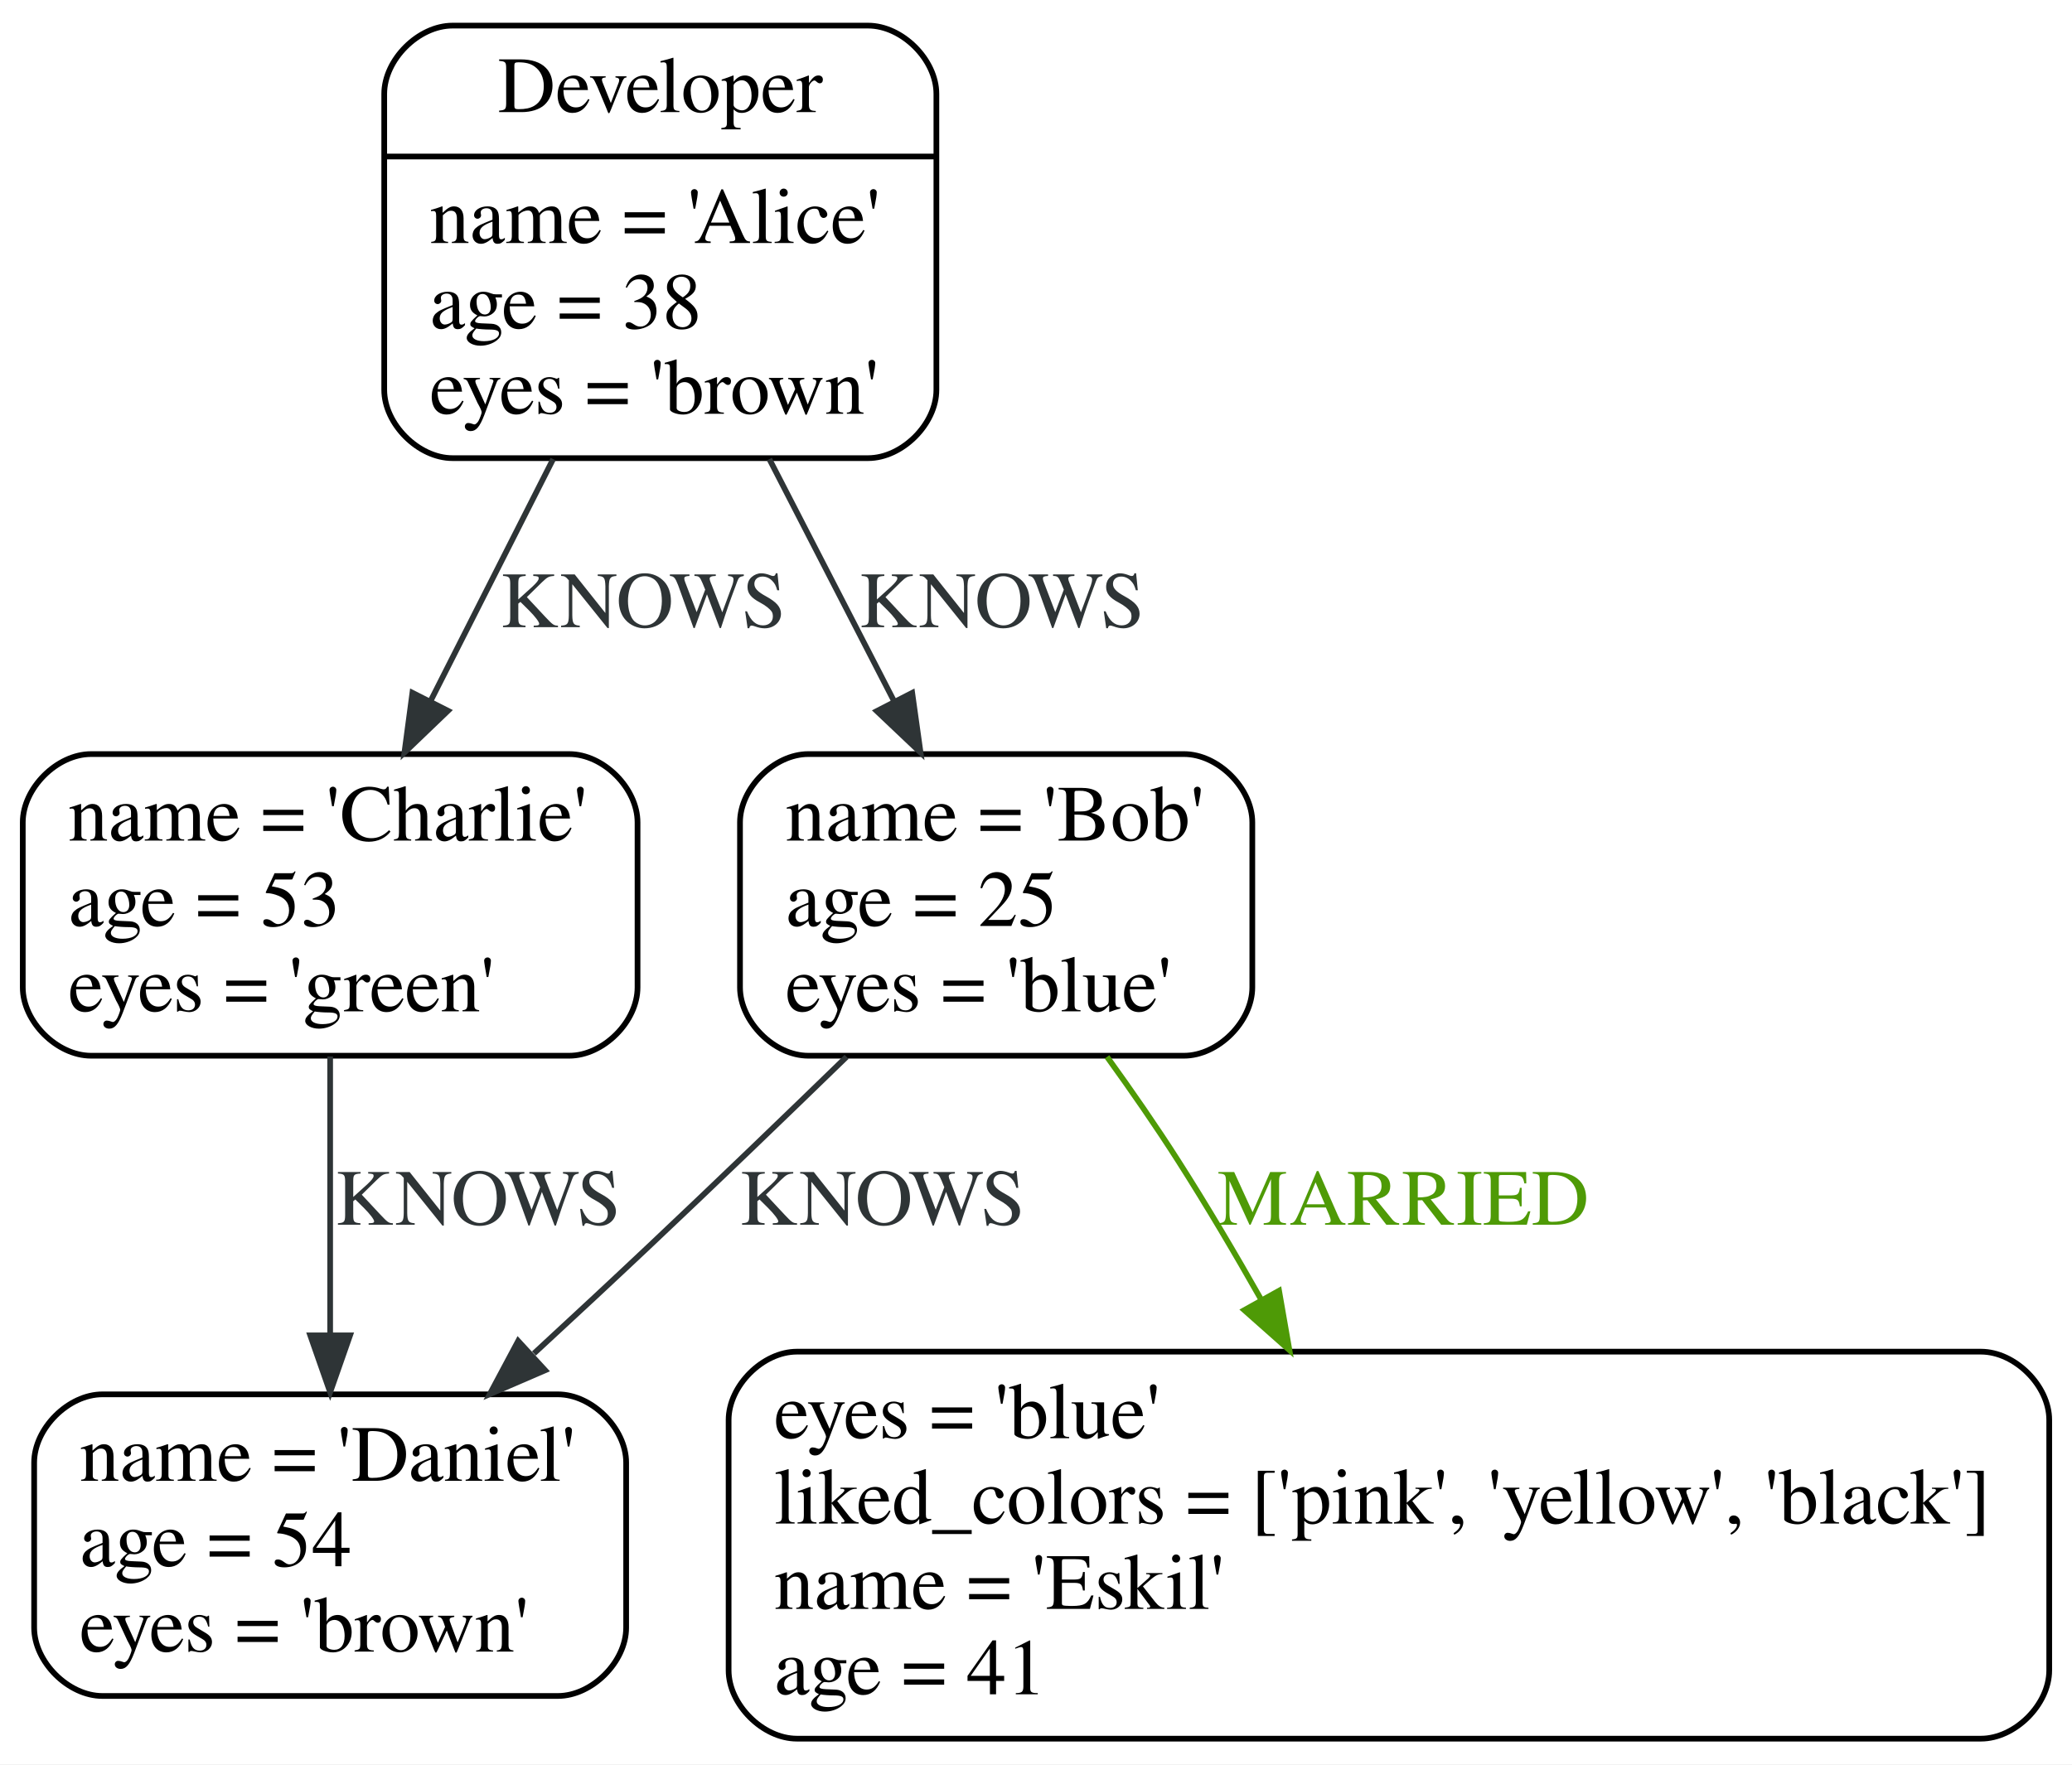
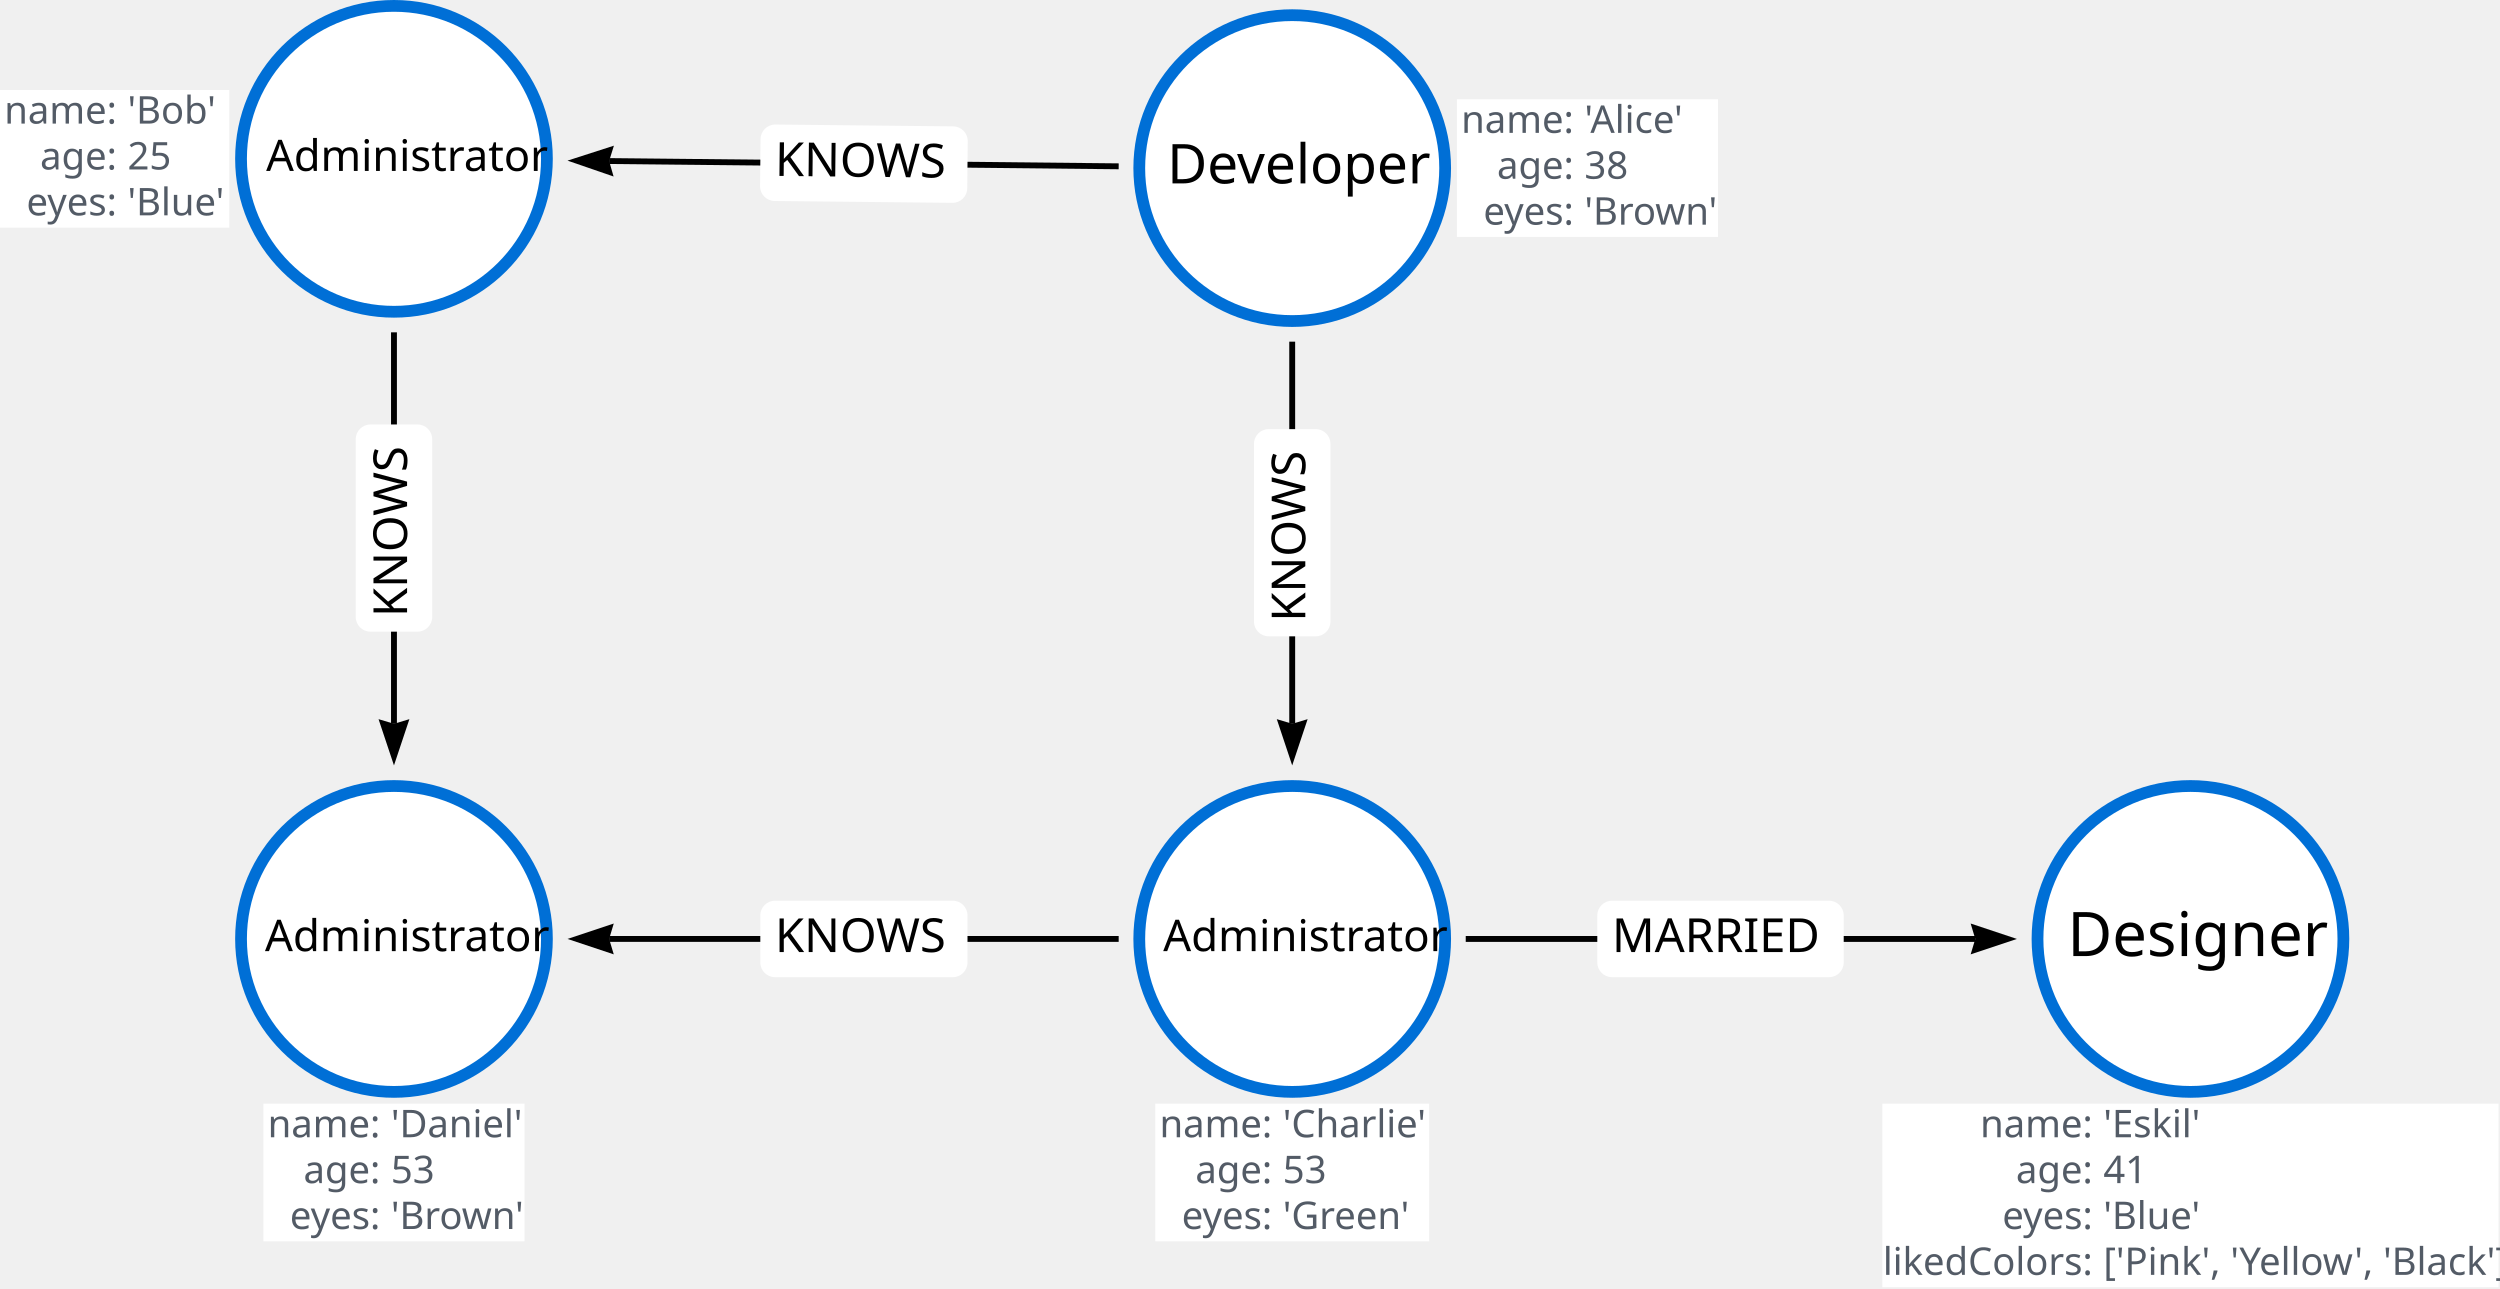
- <svg xmlns="http://www.w3.org/2000/svg" width="364pt" height="310pt" viewBox="0.00 0.00 364.00 310.00">
-   <g id="graph0" class="graph" transform="scale(1 1) rotate(0) translate(4 306)">
-     <polygon fill="white" stroke="transparent" points="-4,4 -4,-306 360,-306 360,4 -4,4" />
-     <g id="node1" class="node">
-       <path fill="none" stroke="black" d="M75.5,-225.5C75.5,-225.5 148.5,-225.5 148.5,-225.5 154.5,-225.5 160.5,-231.5 160.5,-237.5 160.5,-237.5 160.5,-289.5 160.5,-289.5 160.5,-295.5 154.5,-301.5 148.5,-301.5 148.5,-301.5 75.5,-301.5 75.5,-301.5 69.5,-301.5 63.5,-295.5 63.5,-289.5 63.5,-289.5 63.5,-237.5 63.5,-237.5 63.5,-231.5 69.5,-225.5 75.5,-225.5" />
-       <text text-anchor="middle" x="112" y="-286.3" font-family="Times,serif" font-size="14.00">Developer</text>
-       <polyline fill="none" stroke="black" points="63.5,-278.5 160.5,-278.5 " />
-       <text text-anchor="start" x="71.5" y="-263.3" font-family="Times,serif" font-size="14.00">name = 'Alice'</text>
-       <text text-anchor="start" x="71.5" y="-248.3" font-family="Times,serif" font-size="14.00">age = 38</text>
-       <text text-anchor="start" x="71.5" y="-233.3" font-family="Times,serif" font-size="14.00">eyes = 'brown'</text>
-     </g>
-     <g id="node2" class="node">
-       <path fill="none" stroke="black" d="M12,-120.5C12,-120.5 96,-120.5 96,-120.5 102,-120.5 108,-126.5 108,-132.5 108,-132.5 108,-161.5 108,-161.5 108,-167.5 102,-173.5 96,-173.5 96,-173.5 12,-173.5 12,-173.5 6,-173.5 0,-167.5 0,-161.5 0,-161.5 0,-132.5 0,-132.5 0,-126.5 6,-120.5 12,-120.5" />
-       <text text-anchor="start" x="8" y="-158.3" font-family="Times,serif" font-size="14.00">name = 'Charlie'</text>
-       <text text-anchor="start" x="8" y="-143.3" font-family="Times,serif" font-size="14.00">age = 53</text>
-       <text text-anchor="start" x="8" y="-128.3" font-family="Times,serif" font-size="14.00">eyes = 'green'</text>
-     </g>
-     <g id="edge1" class="edge">
-       <path fill="none" stroke="#2e3436" d="M93.17,-225.33C86.24,-211.64 78.41,-196.2 71.59,-182.73" />
-       <polygon fill="#2e3436" stroke="#2e3436" points="74.7,-181.11 67.05,-173.77 68.45,-184.27 74.7,-181.11" />
-       <text text-anchor="middle" x="109" y="-195.8" font-family="Times,serif" font-size="14.00" fill="#2e3436">KNOWS</text>
-     </g>
-     <g id="node3" class="node">
-       <path fill="none" stroke="black" d="M138,-120.5C138,-120.5 204,-120.5 204,-120.5 210,-120.5 216,-126.5 216,-132.5 216,-132.5 216,-161.5 216,-161.5 216,-167.5 210,-173.5 204,-173.5 204,-173.5 138,-173.5 138,-173.5 132,-173.5 126,-167.5 126,-161.5 126,-161.5 126,-132.5 126,-132.5 126,-126.5 132,-120.5 138,-120.5" />
-       <text text-anchor="start" x="134" y="-158.3" font-family="Times,serif" font-size="14.00">name = 'Bob'</text>
-       <text text-anchor="start" x="134" y="-143.3" font-family="Times,serif" font-size="14.00">age = 25</text>
-       <text text-anchor="start" x="134" y="-128.3" font-family="Times,serif" font-size="14.00">eyes = 'blue'</text>
-     </g>
-     <g id="edge2" class="edge">
-       <path fill="none" stroke="#2e3436" d="M131.16,-225.33C138.21,-211.64 146.17,-196.2 153.1,-182.73" />
-       <polygon fill="#2e3436" stroke="#2e3436" points="156.25,-184.26 157.72,-173.77 150.03,-181.06 156.25,-184.26" />
-       <text text-anchor="middle" x="172" y="-195.8" font-family="Times,serif" font-size="14.00" fill="#2e3436">KNOWS</text>
-     </g>
-     <g id="node4" class="node">
-       <path fill="none" stroke="black" d="M14,-8C14,-8 94,-8 94,-8 100,-8 106,-14 106,-20 106,-20 106,-49 106,-49 106,-55 100,-61 94,-61 94,-61 14,-61 14,-61 8,-61 2,-55 2,-49 2,-49 2,-20 2,-20 2,-14 8,-8 14,-8" />
-       <text text-anchor="start" x="10" y="-45.8" font-family="Times,serif" font-size="14.00">name = 'Daniel'</text>
-       <text text-anchor="start" x="10" y="-30.8" font-family="Times,serif" font-size="14.00">age = 54</text>
-       <text text-anchor="start" x="10" y="-15.8" font-family="Times,serif" font-size="14.00">eyes = 'brown'</text>
-     </g>
-     <g id="edge5" class="edge">
-       <path fill="none" stroke="#2e3436" d="M54,-120.37C54,-105.83 54,-87.41 54,-71.44" />
-       <polygon fill="#2e3436" stroke="#2e3436" points="57.5,-71.37 54,-61.37 50.5,-71.37 57.5,-71.37" />
-       <text text-anchor="middle" x="80" y="-90.8" font-family="Times,serif" font-size="14.00" fill="#2e3436">KNOWS</text>
-     </g>
-     <g id="edge3" class="edge">
-       <path fill="none" stroke="#2e3436" d="M144.72,-120.3C134.01,-109.9 121.47,-97.82 110,-87 103.51,-80.88 96.54,-74.4 89.8,-68.18" />
-       <polygon fill="#2e3436" stroke="#2e3436" points="91.77,-65.23 82.04,-61.03 87.03,-70.38 91.77,-65.23" />
-       <text text-anchor="middle" x="151" y="-90.8" font-family="Times,serif" font-size="14.00" fill="#2e3436">KNOWS</text>
-     </g>
-     <g id="node5" class="node">
-       <path fill="none" stroke="black" d="M136,-0.5C136,-0.5 344,-0.5 344,-0.5 350,-0.5 356,-6.5 356,-12.5 356,-12.5 356,-56.5 356,-56.5 356,-62.5 350,-68.5 344,-68.5 344,-68.5 136,-68.5 136,-68.5 130,-68.5 124,-62.5 124,-56.5 124,-56.5 124,-12.5 124,-12.5 124,-6.5 130,-0.5 136,-0.5" />
-       <text text-anchor="start" x="132" y="-53.3" font-family="Times,serif" font-size="14.00">eyes = 'blue'</text>
-       <text text-anchor="start" x="132" y="-38.3" font-family="Times,serif" font-size="14.00">liked_colors = ['pink', 'yellow', 'black']</text>
-       <text text-anchor="start" x="132" y="-23.3" font-family="Times,serif" font-size="14.00">name = 'Eskil'</text>
-       <text text-anchor="start" x="132" y="-8.3" font-family="Times,serif" font-size="14.00">age = 41</text>
-     </g>
-     <g id="edge4" class="edge">
-       <path fill="none" stroke="#4e9a06" d="M190.48,-120.3C194.75,-114.39 199.14,-108.05 203,-102 207.96,-94.23 212.97,-85.76 217.62,-77.54" />
-       <polygon fill="#4e9a06" stroke="#4e9a06" points="220.7,-79.21 222.52,-68.77 214.59,-75.8 220.7,-79.21" />
-       <text text-anchor="middle" x="242.5" y="-90.8" font-family="Times,serif" font-size="14.00" fill="#4e9a06">MARRIED</text>
+ <svg xmlns="http://www.w3.org/2000/svg" width="850" height="438" viewBox="0 0 850 438">
+   <defs>
+     <style type="text/css" />
+   </defs>
+   <g transform="translate(360.7139 731.3978) scale(1)">
+     <g class="relationship">
+       <g transform="translate(78.63556 -674.2405) rotate(90)" stroke-width="2" stroke="#000000">
+         <path d="M 59 0 L 188.93 0" />
+         <polygon points="-14.155,0 -15.728,5.243 0,0 -15.728,-5.243" fill="#000000" transform="translate(203.0856 0) rotate(0)" stroke="none" />
+       </g>
+       <g transform="translate(78.63556 -550.2753) rotate(270) translate(0 -13)">
+         <g transform="translate(0 0)">
+           <g transform="translate(-35.22266 0)" fill="#ffffff" stroke="#000000" stroke-width="0">
+             <rect x="0" y="0" width="70.445" height="26" rx="5" ry="5" stroke="none" />
+             <text xml:space="preserve" x="5" y="17.457" stroke="none" text-anchor="left" font-family="sans-serif" font-size="16" font-weight="normal" fill="#000000">KNOWS</text>
+           </g>
+         </g>
+       </g>
+     </g>
+     <g class="relationship">
+       <g transform="translate(78.63556 -674.2405) rotate(-179.4077)" stroke-width="2" stroke="#000000">
+         <path d="M 59 0 L 232.261 0" />
+         <polygon points="-14.155,0 -15.728,5.243 0,0 -15.728,-5.243" fill="#000000" transform="translate(246.4165 0) rotate(0)" stroke="none" />
+       </g>
+       <g transform="translate(-66.98736 -675.746) rotate(0.5923175) translate(0 -13)">
+         <g transform="translate(0 0)">
+           <g transform="translate(-35.22266 0)" fill="#ffffff" stroke="#000000" stroke-width="0">
+             <rect x="0" y="0" width="70.445" height="26" rx="5" ry="5" stroke="none" />
+             <text xml:space="preserve" x="5" y="17.457" stroke="none" text-anchor="left" font-family="sans-serif" font-size="16" font-weight="normal" fill="#000000">KNOWS</text>
+           </g>
+         </g>
+       </g>
+     </g>
+     <g class="relationship">
+       <g transform="translate(78.63556 -412.1549) rotate(180)" stroke-width="2" stroke="#000000">
+         <path d="M 59 0 L 232.245 0" />
+         <polygon points="-14.155,0 -15.728,5.243 0,0 -15.728,-5.243" fill="#000000" transform="translate(246.4002 0) rotate(0)" stroke="none" />
+       </g>
+       <g transform="translate(-66.98698 -412.1549) rotate(360) translate(0 -13)">
+         <g transform="translate(0 0)">
+           <g transform="translate(-35.22266 0)" fill="#ffffff" stroke="#000000" stroke-width="0">
+             <rect x="0" y="0" width="70.445" height="26" rx="5" ry="5" stroke="none" />
+             <text xml:space="preserve" x="5" y="17.457" stroke="none" text-anchor="left" font-family="sans-serif" font-size="16" font-weight="normal" fill="#000000">KNOWS</text>
+           </g>
+         </g>
+       </g>
+     </g>
+     <g class="relationship">
+       <g transform="translate(-226.7647 -677.3978) rotate(90)" stroke-width="2" stroke="#000000">
+         <path d="M 59 0 L 192.088 0" />
+         <polygon points="-14.155,0 -15.728,5.243 0,0 -15.728,-5.243" fill="#000000" transform="translate(206.2429 0) rotate(0)" stroke="none" />
+       </g>
+       <g transform="translate(-226.7647 -551.8539) rotate(270) translate(0 -13)">
+         <g transform="translate(0 0)">
+           <g transform="translate(-35.22266 0)" fill="#ffffff" stroke="#000000" stroke-width="0">
+             <rect x="0" y="0" width="70.445" height="26" rx="5" ry="5" stroke="none" />
+             <text xml:space="preserve" x="5" y="17.457" stroke="none" text-anchor="left" font-family="sans-serif" font-size="16" font-weight="normal" fill="#000000">KNOWS</text>
+           </g>
+         </g>
+       </g>
+     </g>
+     <g class="relationship">
+       <g transform="translate(78.63556 -412.1549) rotate(0)" stroke-width="2" stroke="#000000">
+         <path d="M 59 0 L 232.245 0" />
+         <polygon points="-14.155,0 -15.728,5.243 0,0 -15.728,-5.243" fill="#000000" transform="translate(246.4002 0) rotate(0)" stroke="none" />
+       </g>
+       <g transform="translate(224.2581 -412.1549) rotate(0) translate(0 -13)">
+         <g transform="translate(0 0)">
+           <g transform="translate(-41.89062 0)" fill="#ffffff" stroke="#000000" stroke-width="0">
+             <rect x="0" y="0" width="83.781" height="26" rx="5" ry="5" stroke="none" />
+             <text xml:space="preserve" x="5" y="17.457" stroke="none" text-anchor="left" font-family="sans-serif" font-size="16" font-weight="normal" fill="#000000">MARRIED</text>
+           </g>
+         </g>
+       </g>
+     </g>
+     <g class="node">
+       <g fill="#ffffff" stroke="#006FD6" stroke-width="4">
+         <circle cx="78.636" cy="-412.155" r="52" />
+       </g>
+       <g transform="translate(78.63556 -412.1549)">
+         <g transform="scale(0.3723107) translate(0 -27)">
+           <g transform="translate(0 0)">
+             <g transform="translate(-117.8125 0)">
+               <g fill="#000000" stroke="#000000" stroke-width="4" font-family="sans-serif" font-size="40" font-weight="normal">
+                 <text xml:space="preserve" x="0" y="38.143" stroke="none">Administrator</text>
+               </g>
+             </g>
+           </g>
+         </g>
+         <g transform="translate(3.429011037612589e-15 56)">
+           <g transform="translate(0 0)">
+             <g transform="translate(-46.55688 0)" fill="white">
+               <rect x="0" y="0" width="93.114" height="46.8" rx="0" ry="0" stroke="none" />
+               <g font-family="sans-serif" font-size="13" font-weight="normal" fill="#535B66" text-anchor="end">
+                 <text xml:space="preserve" x="39.743" y="11.421" stroke="none">name:</text>
+                 <text xml:space="preserve" x="43.354" y="11.421" stroke="none" text-anchor="start">'Charlie'</text>
+                 <text xml:space="preserve" x="39.743" y="27.021" stroke="none" text-anchor="end">age:</text>
+                 <text xml:space="preserve" x="43.354" y="27.021" stroke="none" text-anchor="start">53</text>
+                 <text xml:space="preserve" x="39.743" y="42.621" stroke="none" text-anchor="end">eyes:</text>
+                 <text xml:space="preserve" x="43.354" y="42.621" stroke="none" text-anchor="start">'Green'</text>
+               </g>
+             </g>
+           </g>
+         </g>
+       </g>
+     </g>
+     <g class="node">
+       <g fill="#ffffff" stroke="#006FD6" stroke-width="4">
+         <circle cx="-226.765" cy="-677.398" r="52" />
+       </g>
+       <g transform="translate(-226.7647 -677.3978)">
+         <g transform="scale(0.6147838) translate(0 -19)">
+           <g transform="translate(0 0)">
+             <g transform="translate(-70.6875 0)">
+               <g fill="#000000" stroke="#000000" stroke-width="4" font-family="sans-serif" font-size="24" font-weight="normal">
+                 <text xml:space="preserve" x="0" y="25.686" stroke="none">Administrator</text>
+               </g>
+             </g>
+           </g>
+         </g>
+         <g transform="translate(-56 -23.4)">
+           <g transform="translate(0 0)">
+             <g transform="translate(-77.94922 0)" fill="white">
+               <rect x="0" y="0" width="77.949" height="46.8" rx="0" ry="0" stroke="none" />
+               <g font-family="sans-serif" font-size="13" font-weight="normal" fill="#535B66" text-anchor="end">
+                 <text xml:space="preserve" x="39.743" y="11.421" stroke="none">name:</text>
+                 <text xml:space="preserve" x="43.354" y="11.421" stroke="none" text-anchor="start">'Bob'</text>
+                 <text xml:space="preserve" x="39.743" y="27.021" stroke="none" text-anchor="end">age:</text>
+                 <text xml:space="preserve" x="43.354" y="27.021" stroke="none" text-anchor="start">25</text>
+                 <text xml:space="preserve" x="39.743" y="42.621" stroke="none" text-anchor="end">eyes:</text>
+                 <text xml:space="preserve" x="43.354" y="42.621" stroke="none" text-anchor="start">'Blue'</text>
+               </g>
+             </g>
+           </g>
+         </g>
+       </g>
+     </g>
+     <g class="node">
+       <g fill="#ffffff" stroke="#006FD6" stroke-width="4">
+         <circle cx="78.636" cy="-674.241" r="52" />
+       </g>
+       <g transform="translate(78.63556 -674.2405)">
+         <g transform="scale(0.7771579) translate(0 -19)">
+           <g transform="translate(0 0)">
+             <g transform="translate(-54.69727 0)">
+               <g fill="#000000" stroke="#000000" stroke-width="4" font-family="sans-serif" font-size="24" font-weight="normal">
+                 <text xml:space="preserve" x="0" y="25.686" stroke="none">Developer</text>
+               </g>
+             </g>
+           </g>
+         </g>
+         <g transform="translate(56 -23.4)">
+           <g transform="translate(0 0)">
+             <g transform="translate(0 0)" fill="white">
+               <rect x="0" y="0" width="88.778" height="46.8" rx="0" ry="0" stroke="none" />
+               <g font-family="sans-serif" font-size="13" font-weight="normal" fill="#535B66" text-anchor="end">
+                 <text xml:space="preserve" x="39.743" y="11.421" stroke="none">name:</text>
+                 <text xml:space="preserve" x="43.354" y="11.421" stroke="none" text-anchor="start">'Alice'</text>
+                 <text xml:space="preserve" x="39.743" y="27.021" stroke="none" text-anchor="end">age:</text>
+                 <text xml:space="preserve" x="43.354" y="27.021" stroke="none" text-anchor="start">38</text>
+                 <text xml:space="preserve" x="39.743" y="42.621" stroke="none" text-anchor="end">eyes:</text>
+                 <text xml:space="preserve" x="43.354" y="42.621" stroke="none" text-anchor="start">'Brown'</text>
+               </g>
+             </g>
+           </g>
+         </g>
+       </g>
+     </g>
+     <g class="node">
+       <g fill="#ffffff" stroke="#006FD6" stroke-width="4">
+         <circle cx="-226.765" cy="-412.155" r="52" />
+       </g>
+       <g transform="translate(-226.7647 -412.1549)">
+         <g transform="scale(0.3723107) translate(0 -27)">
+           <g transform="translate(0 0)">
+             <g transform="translate(-117.8125 0)">
+               <g fill="#000000" stroke="#000000" stroke-width="4" font-family="sans-serif" font-size="40" font-weight="normal">
+                 <text xml:space="preserve" x="0" y="38.143" stroke="none">Administrator</text>
+               </g>
+             </g>
+           </g>
+         </g>
+         <g transform="translate(3.429011037612589e-15 56)">
+           <g transform="translate(0 0)">
+             <g transform="translate(-44.39233 0)" fill="white">
+               <rect x="0" y="0" width="88.785" height="46.8" rx="0" ry="0" stroke="none" />
+               <g font-family="sans-serif" font-size="13" font-weight="normal" fill="#535B66" text-anchor="end">
+                 <text xml:space="preserve" x="39.743" y="11.421" stroke="none">name:</text>
+                 <text xml:space="preserve" x="43.354" y="11.421" stroke="none" text-anchor="start">'Daniel'</text>
+                 <text xml:space="preserve" x="39.743" y="27.021" stroke="none" text-anchor="end">age:</text>
+                 <text xml:space="preserve" x="43.354" y="27.021" stroke="none" text-anchor="start">53</text>
+                 <text xml:space="preserve" x="39.743" y="42.621" stroke="none" text-anchor="end">eyes:</text>
+                 <text xml:space="preserve" x="43.354" y="42.621" stroke="none" text-anchor="start">'Brown'</text>
+               </g>
+             </g>
+           </g>
+         </g>
+       </g>
+     </g>
+     <g class="node">
+       <g fill="#ffffff" stroke="#006FD6" stroke-width="4">
+         <circle cx="384.036" cy="-412.155" r="52" />
+       </g>
+       <g transform="translate(384.0358 -412.1549)">
+         <g transform="scale(0.8713259) translate(0 -19)">
+           <g transform="translate(0 0)">
+             <g transform="translate(-48.02344 0)">
+               <g fill="#000000" stroke="#000000" stroke-width="4" font-family="sans-serif" font-size="24" font-weight="normal">
+                 <text xml:space="preserve" x="0" y="25.686" stroke="none">Designer</text>
+               </g>
+             </g>
+           </g>
+         </g>
+         <g transform="translate(3.429011037612589e-15 56)">
+           <g transform="translate(0 0)">
+             <g transform="translate(-104.7458 0)" fill="white">
+               <rect x="0" y="0" width="209.492" height="62.4" rx="0" ry="0" stroke="none" />
+               <g font-family="sans-serif" font-size="13" font-weight="normal" fill="#535B66" text-anchor="end">
+                 <text xml:space="preserve" x="71.525" y="11.421" stroke="none">name:</text>
+                 <text xml:space="preserve" x="75.137" y="11.421" stroke="none" text-anchor="start">'Eskil'</text>
+                 <text xml:space="preserve" x="71.525" y="27.021" stroke="none" text-anchor="end">age:</text>
+                 <text xml:space="preserve" x="75.137" y="27.021" stroke="none" text-anchor="start">41</text>
+                 <text xml:space="preserve" x="71.525" y="42.621" stroke="none" text-anchor="end">eyes:</text>
+                 <text xml:space="preserve" x="75.137" y="42.621" stroke="none" text-anchor="start">'Blue'</text>
+                 <text xml:space="preserve" x="71.525" y="58.221" stroke="none" text-anchor="end">likedColors:</text>
+                 <text xml:space="preserve" x="75.137" y="58.221" stroke="none" text-anchor="start">['Pink', 'Yellow', 'Black']</text>
+               </g>
+             </g>
+           </g>
+         </g>
+       </g>
    </g>
  </g>
</svg>
